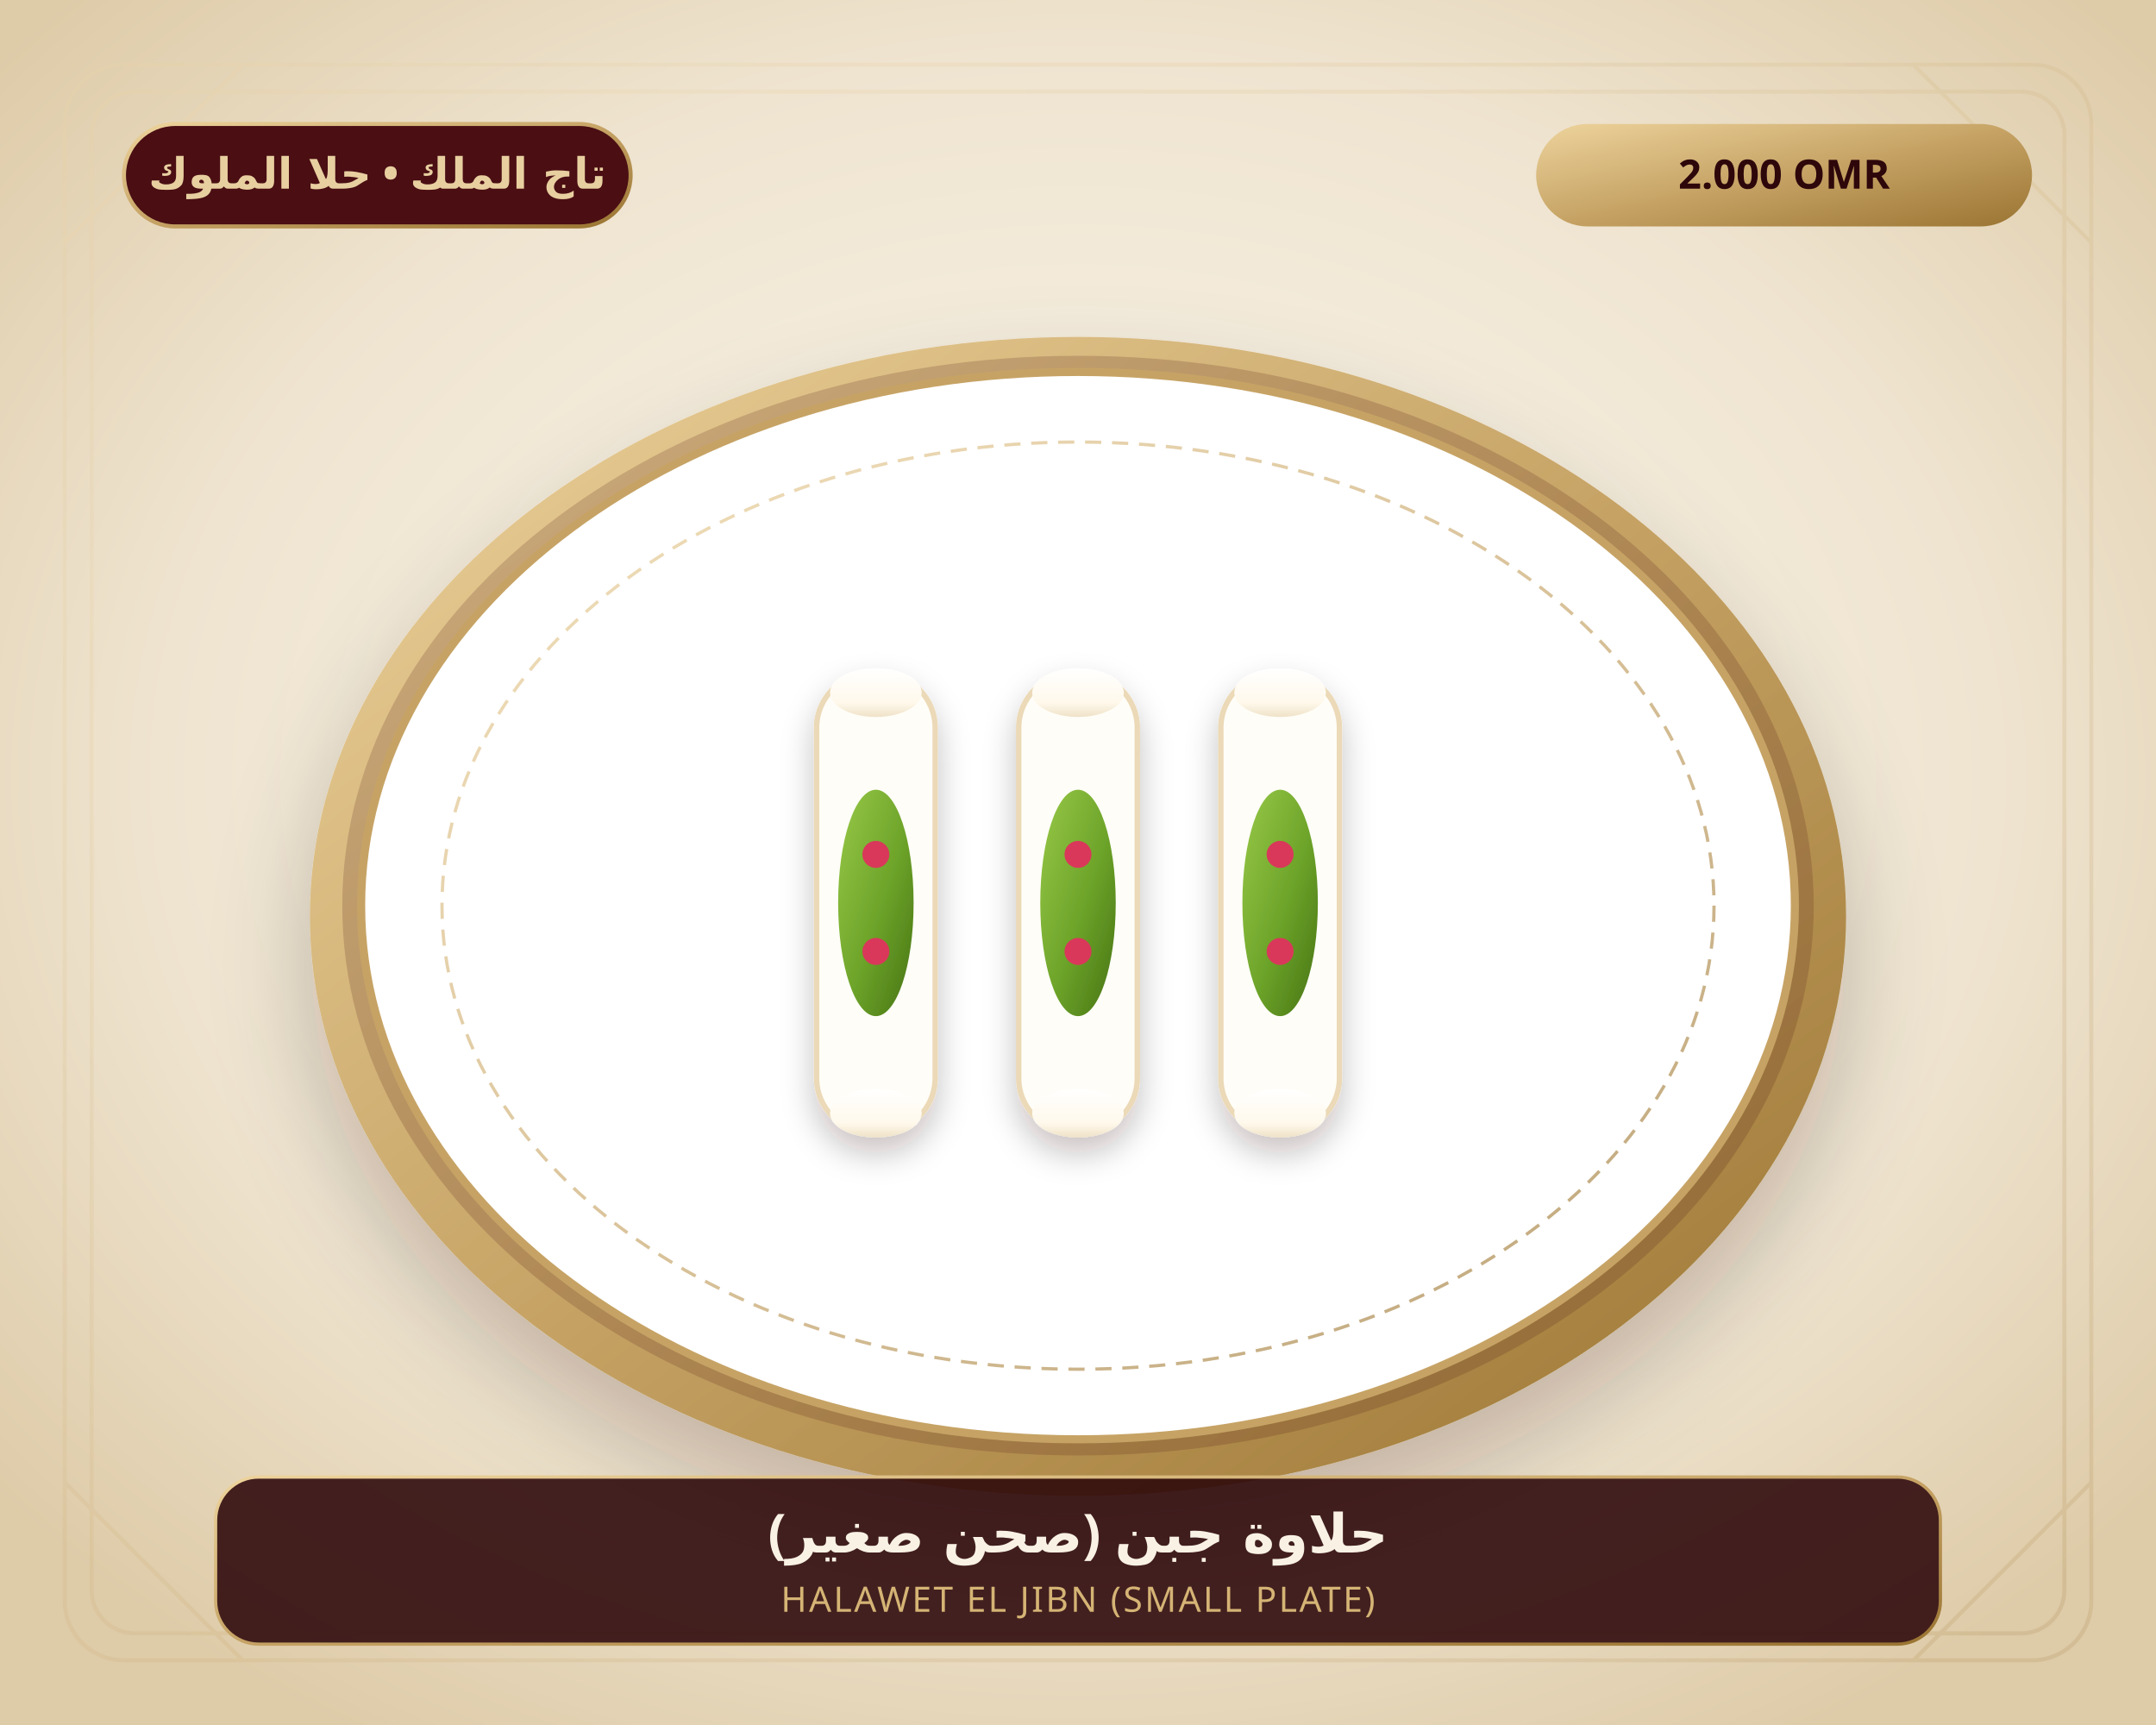
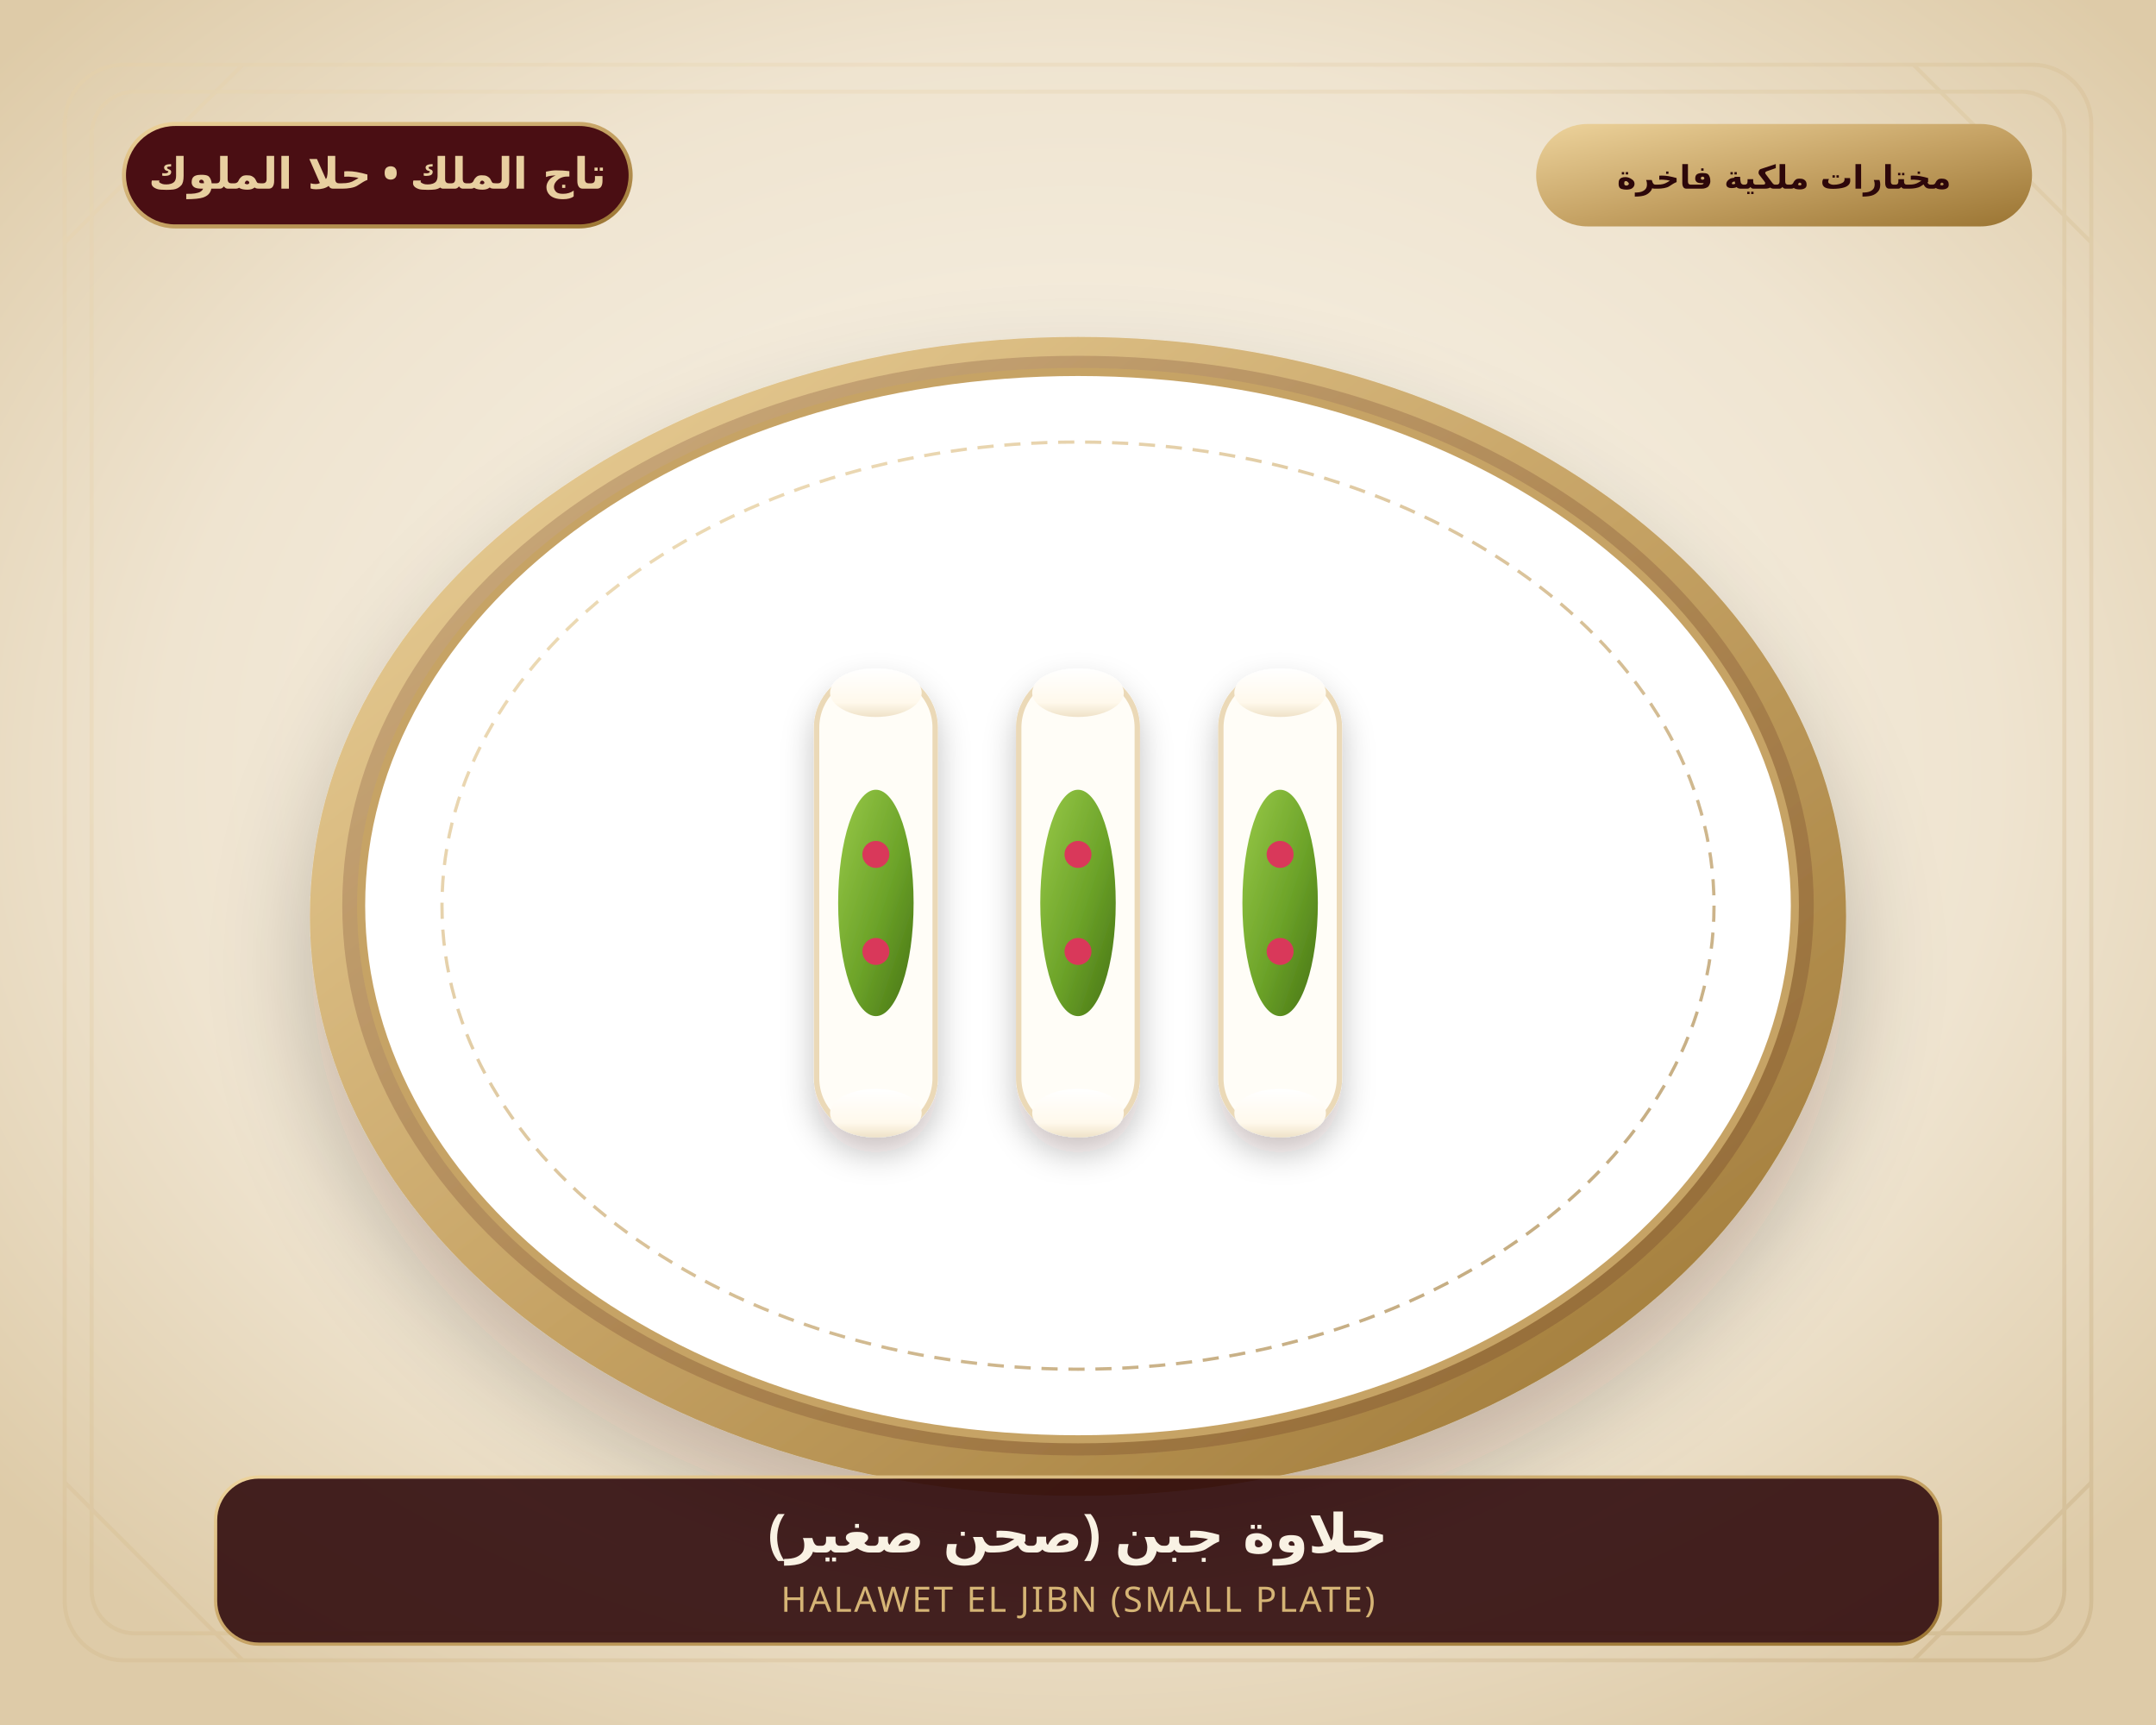
<svg xmlns="http://www.w3.org/2000/svg" viewBox="0 0 800 640" width="800" height="640">
  <defs>
    <radialGradient id="bgGrad" cx="50%" cy="45%" r="65%">
      <stop offset="0%" stop-color="#FBF7EE" />
      <stop offset="65%" stop-color="#EFE4D0" />
      <stop offset="100%" stop-color="#DECBA8" />
    </radialGradient>
    <linearGradient id="goldRim" x1="0%" y1="0%" x2="100%" y2="100%">
      <stop offset="0%" stop-color="#EDD39C" />
      <stop offset="50%" stop-color="#C6A365" />
      <stop offset="100%" stop-color="#9A7432" />
    </linearGradient>
    <linearGradient id="kataifiGold" x1="0%" y1="0%" x2="100%" y2="100%">
      <stop offset="0%" stop-color="#F3C76B" />
      <stop offset="50%" stop-color="#D99B38" />
      <stop offset="100%" stop-color="#A86B14" />
    </linearGradient>
    <linearGradient id="pistachioGreen" x1="0%" y1="0%" x2="100%" y2="100%">
      <stop offset="0%" stop-color="#98C948" />
      <stop offset="55%" stop-color="#6CA329" />
      <stop offset="100%" stop-color="#467314" />
    </linearGradient>
    <linearGradient id="qishtaCream" x1="0%" y1="0%" x2="0%" y2="100%">
      <stop offset="0%" stop-color="#FFFFFF" />
      <stop offset="70%" stop-color="#FFF9EC" />
      <stop offset="100%" stop-color="#EFE2C8" />
    </linearGradient>
    <linearGradient id="walnutBronze" x1="0%" y1="0%" x2="100%" y2="100%">
      <stop offset="0%" stop-color="#C48845" />
      <stop offset="50%" stop-color="#8F5922" />
      <stop offset="100%" stop-color="#5E350E" />
    </linearGradient>
    <linearGradient id="chocoRich" x1="0%" y1="0%" x2="100%" y2="100%">
      <stop offset="0%" stop-color="#5A311D" />
      <stop offset="50%" stop-color="#3B1D0F" />
      <stop offset="100%" stop-color="#241007" />
    </linearGradient>
    <filter id="softShadow" x="-15%" y="-15%" width="130%" height="135%">
      <feDropShadow dx="0" dy="18" stdDeviation="18" flood-color="#2B070A" flood-opacity="0.22" />
    </filter>
    <filter id="pieceShadow" x="-20%" y="-20%" width="140%" height="140%">
      <feDropShadow dx="0" dy="6" stdDeviation="6" flood-color="#2B070A" flood-opacity="0.24" />
    </filter>
  </defs>
  <rect width="800" height="640" fill="url(#bgGrad)" />
  <g opacity="0.16" stroke="url(#goldRim)" stroke-width="1.5" fill="none">
    <rect x="24" y="24" width="752" height="592" rx="22" />
    <rect x="34" y="34" width="732" height="572" rx="16" />
    <path d="M24 90 L90 24 M776 90 L710 24 M24 550 L90 616 M776 550 L710 616" />
  </g>
  <g filter="url(#softShadow)">
    <ellipse cx="400" cy="340" rx="285" ry="215" fill="url(#goldRim)" />
    <ellipse cx="400" cy="336" rx="273" ry="204" fill="#4A0E13" opacity="0.18" />
    <ellipse cx="400" cy="336" rx="266" ry="198" fill="#FFFFFF" stroke="#C6A365" stroke-width="3" />
    <ellipse cx="400" cy="336" rx="236" ry="172" fill="none" stroke="url(#goldRim)" stroke-width="1.2" stroke-dasharray="6 4" opacity="0.65" />
  </g>
  <g filter="url(#pieceShadow)">
    <g transform="translate(325, 335)">
      <rect x="-22" y="-85" width="44" height="170" rx="20" fill="#FFFDF7" stroke="#EBD9B7" stroke-width="2" />
      <ellipse cx="0" cy="-78" rx="17" ry="9" fill="url(#qishtaCream)" />
      <ellipse cx="0" cy="78" rx="17" ry="9" fill="url(#qishtaCream)" />
      <ellipse cx="0" cy="0" rx="14" ry="42" fill="url(#pistachioGreen)" />
      <circle cx="0" cy="-18" r="5" fill="#D9385A" />
      <circle cx="0" cy="18" r="5" fill="#D9385A" />
    </g>
    <g transform="translate(400, 335)">
      <rect x="-22" y="-85" width="44" height="170" rx="20" fill="#FFFDF7" stroke="#EBD9B7" stroke-width="2" />
      <ellipse cx="0" cy="-78" rx="17" ry="9" fill="url(#qishtaCream)" />
      <ellipse cx="0" cy="78" rx="17" ry="9" fill="url(#qishtaCream)" />
      <ellipse cx="0" cy="0" rx="14" ry="42" fill="url(#pistachioGreen)" />
      <circle cx="0" cy="-18" r="5" fill="#D9385A" />
      <circle cx="0" cy="18" r="5" fill="#D9385A" />
    </g>
    <g transform="translate(475, 335)">
      <rect x="-22" y="-85" width="44" height="170" rx="20" fill="#FFFDF7" stroke="#EBD9B7" stroke-width="2" />
      <ellipse cx="0" cy="-78" rx="17" ry="9" fill="url(#qishtaCream)" />
      <ellipse cx="0" cy="78" rx="17" ry="9" fill="url(#qishtaCream)" />
      <ellipse cx="0" cy="0" rx="14" ry="42" fill="url(#pistachioGreen)" />
      <circle cx="0" cy="-18" r="5" fill="#D9385A" />
      <circle cx="0" cy="18" r="5" fill="#D9385A" />
    </g>
  </g>
  <g transform="translate(46, 46)">
    <rect x="0" y="0" width="188" height="38" rx="19" fill="#4A0E13" stroke="url(#goldRim)" stroke-width="1.5" />
    <text x="94" y="24" text-anchor="middle" fill="#E8CFA0" font-family="Amiri, Tajawal, sans-serif" font-size="16" font-weight="bold">تاج الملك • حلا الملوك</text>
  </g>
  <g transform="translate(570, 46)">
    <rect x="0" y="0" width="184" height="38" rx="19" fill="url(#goldRim)" />
-     <text x="92" y="24" text-anchor="middle" fill="#2D070A" font-family="Tajawal, Plus Jakarta Sans, sans-serif" font-size="15" font-weight="bold">2.000 OMR</text>
+     <text x="92" y="24" text-anchor="middle" fill="#2D070A" font-family="Tajawal, Plus Jakarta Sans, sans-serif" font-size="12" font-weight="bold">مختارات ملكية فاخرة</text>
  </g>
  <g transform="translate(80, 548)">
    <rect x="0" y="0" width="640" height="62" rx="16" fill="#2D070A" fill-opacity="0.88" stroke="url(#goldRim)" stroke-width="1.2" />
    <text x="320" y="28" text-anchor="middle" fill="#F9F2E4" font-family="Tajawal, Amiri, sans-serif" font-size="20" font-weight="bold">حلاوة جبن (صحن صغير)</text>
    <text x="320" y="50" text-anchor="middle" fill="#D5B475" font-family="Plus Jakarta Sans, sans-serif" font-size="13" letter-spacing="0.8">HALAWET EL JIBN (SMALL PLATE)</text>
  </g>
</svg>
